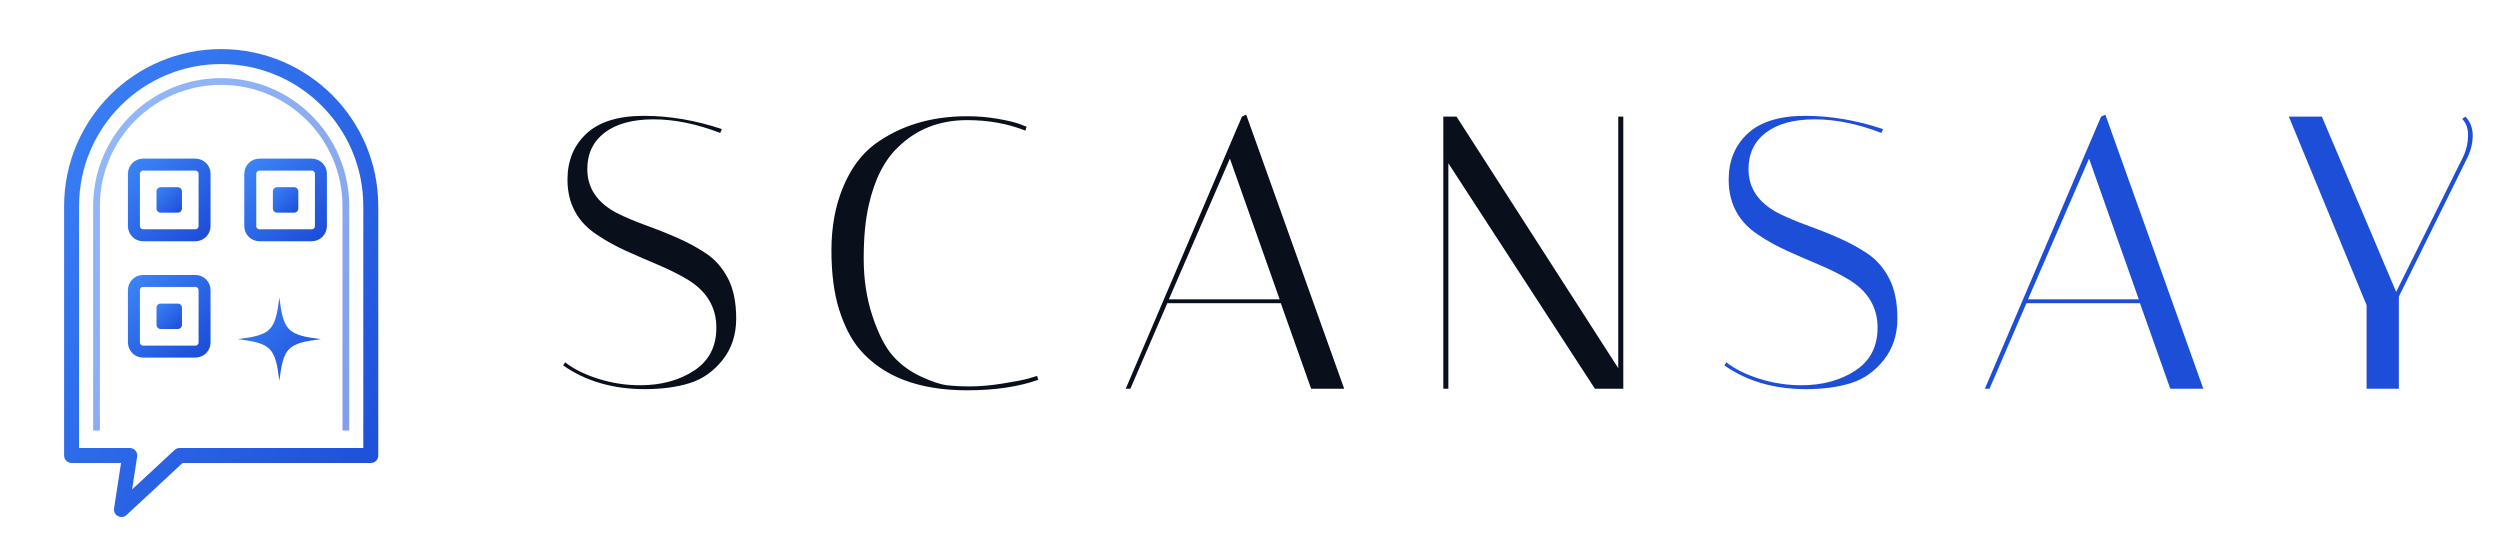
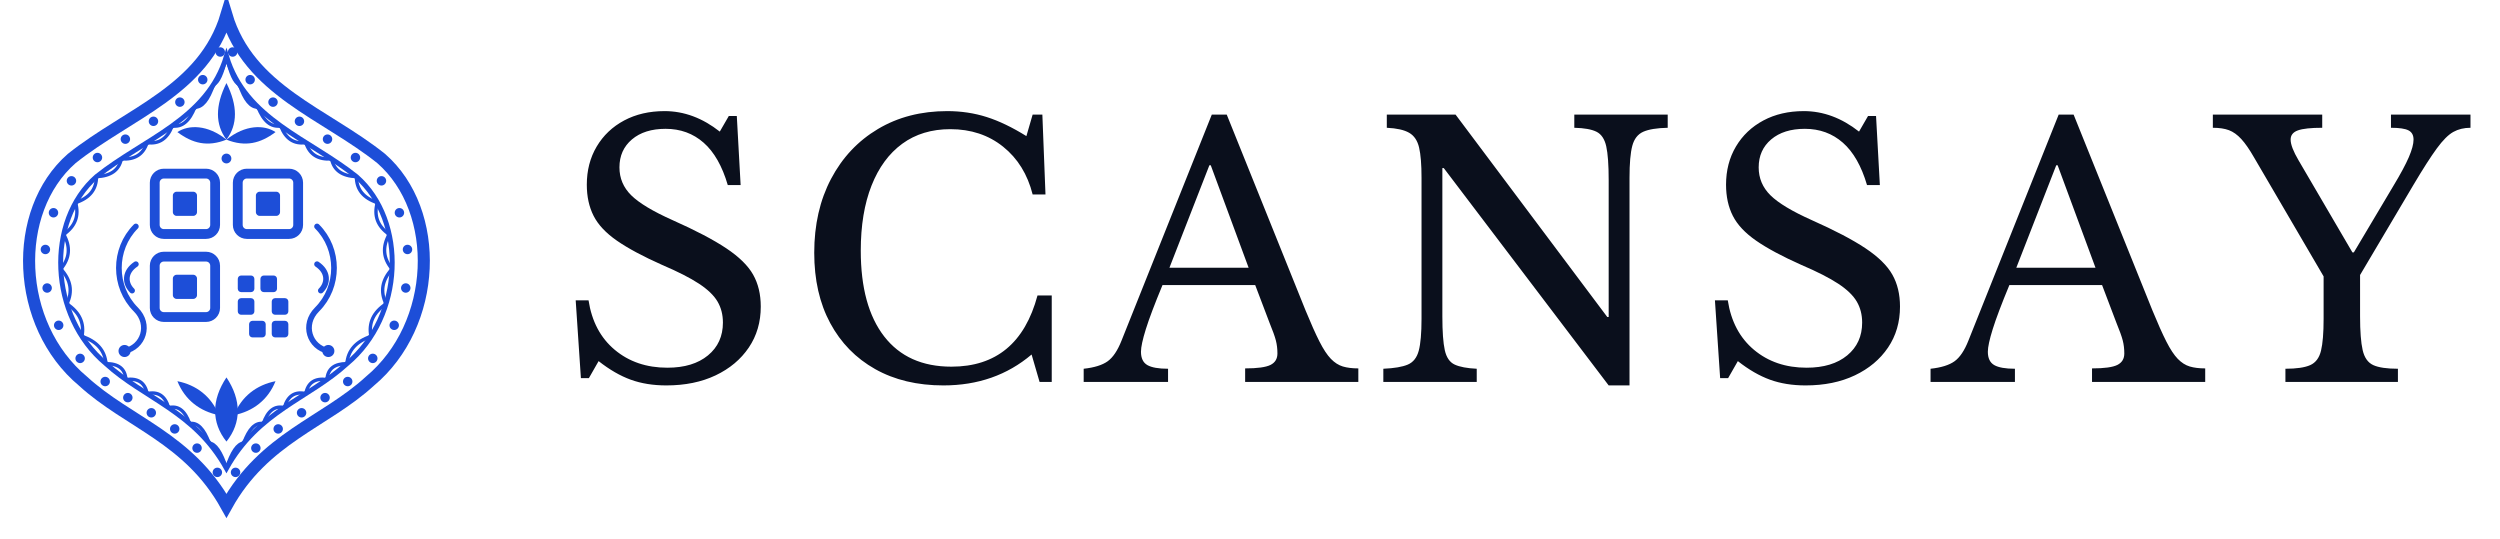
- <svg xmlns="http://www.w3.org/2000/svg" viewBox="0 0 373 80" width="373" height="80">
-   <defs>
-     <linearGradient id="sg" x1="0" y1="0" x2="1" y2="1">
-       <stop offset="0" stop-color="#3B82F6" />
-       <stop offset="1" stop-color="#1D4ED8" />
-     </linearGradient>
-   </defs>
-   <g transform="translate(2 1) scale(.62)">
-     <path d="M14 108 V48 A36 36 0 0 1 86 48 V108 H40 L26 121 L28 108 Z" fill="none" stroke="url(#sg)" stroke-width="3.6" stroke-linejoin="round" />
-     <path d="M20 102 V48 A30 30 0 0 1 80 48 V102" fill="none" stroke="url(#sg)" stroke-width="1.62" opacity=".55" />
-     <rect x="29" y="38" width="17" height="17" rx="2.2" fill="none" stroke="url(#sg)" stroke-width="2.88" />
-     <rect x="34.44" y="43.44" width="6.12" height="6.12" rx="1" fill="url(#sg)" />
-     <rect x="57" y="38" width="17" height="17" rx="2.2" fill="none" stroke="url(#sg)" stroke-width="2.88" />
-     <rect x="62.44" y="43.44" width="6.12" height="6.12" rx="1" fill="url(#sg)" />
-     <rect x="29" y="66" width="17" height="17" rx="2.2" fill="none" stroke="url(#sg)" stroke-width="2.88" />
-     <rect x="34.44" y="71.44" width="6.12" height="6.12" rx="1" fill="url(#sg)" />
-     <path d="M64 70 C65 78 66 79 74 80 C66 81 65 82 64 90 C63 82 62 81 54 80 C62 79 63 78 64 70 Z" fill="url(#sg)" />
+ <svg xmlns="http://www.w3.org/2000/svg" viewBox="0 0 288 62" width="288" height="62">
+   <g transform="translate(0 0) scale(0.4347826)">
+     <g fill="none" stroke="#1D4ED8">
+       <path d="M60.00 4.00 C66.00 24.00 86.00 30.00 101.00 42.00 C117.00 56.00 116.00 86.00 98.00 101.00 C86.00 112.00 70.00 116.00 60.00 134.00 C50.00 116.00 34.00 112.00 22.00 101.00 C4.00 86.00 3.00 56.00 19.00 42.00 C34.00 30.00 54.00 24.00 60.00 4.00 Z" stroke-width="3.2" />
+       <path d="M60.00 14.88 C65.04 31.68 81.84 36.72 94.44 46.80 C107.88 58.56 107.04 83.76 91.92 96.36 C81.84 105.60 68.40 108.96 60.00 124.08 C51.60 108.96 38.16 105.60 28.08 96.36 C12.96 83.76 12.12 58.56 25.56 46.80 C38.16 36.72 54.96 31.68 60.00 14.88 Z" stroke-width="1.3" />
+     </g>
+     <g fill="#1D4ED8">
+       <circle cx="61.64" cy="13.78" r="1.25" />
+       <circle cx="66.28" cy="21.11" r="1.25" />
+       <circle cx="72.34" cy="27.06" r="1.25" />
+       <circle cx="79.34" cy="32.14" r="1.25" />
+       <circle cx="86.78" cy="36.87" r="1.25" />
+       <circle cx="94.18" cy="41.74" r="1.25" />
+       <circle cx="101.07" cy="47.91" r="1.25" />
+       <circle cx="105.83" cy="56.37" r="1.25" />
+       <circle cx="107.97" cy="66.10" r="1.25" />
+       <circle cx="107.51" cy="76.31" r="1.25" />
+       <circle cx="104.45" cy="86.19" r="1.25" />
+       <circle cx="98.77" cy="94.96" r="1.25" />
+       <circle cx="92.13" cy="101.09" r="1.25" />
+       <circle cx="86.13" cy="105.36" r="1.25" />
+       <circle cx="79.91" cy="109.37" r="1.25" />
+       <circle cx="73.71" cy="113.65" r="1.25" />
+       <circle cx="67.79" cy="118.73" r="1.25" />
+       <circle cx="62.41" cy="125.16" r="1.25" />
+       <circle cx="57.59" cy="125.16" r="1.25" />
+       <circle cx="52.21" cy="118.73" r="1.25" />
+       <circle cx="46.29" cy="113.65" r="1.25" />
+       <circle cx="40.09" cy="109.37" r="1.25" />
+       <circle cx="33.87" cy="105.36" r="1.25" />
+       <circle cx="27.87" cy="101.09" r="1.25" />
+       <circle cx="21.23" cy="94.96" r="1.25" />
+       <circle cx="15.55" cy="86.19" r="1.25" />
+       <circle cx="12.49" cy="76.31" r="1.25" />
+       <circle cx="12.03" cy="66.10" r="1.25" />
+       <circle cx="14.17" cy="56.37" r="1.25" />
+       <circle cx="18.93" cy="47.91" r="1.25" />
+       <circle cx="25.82" cy="41.74" r="1.25" />
+       <circle cx="33.22" cy="36.87" r="1.25" />
+       <circle cx="40.66" cy="32.14" r="1.25" />
+       <circle cx="47.66" cy="27.06" r="1.25" />
+       <circle cx="53.72" cy="21.11" r="1.25" />
+       <circle cx="58.36" cy="13.78" r="1.25" />
+     </g>
+     <g fill="none" stroke="#1D4ED8" stroke-width=".9">
+       <path d="M60.00 14.88 Q61.61 21.83 63.43 22.38" />
+       <path d="M63.43 22.38 Q65.50 28.55 68.37 28.38" />
+       <path d="M68.37 28.38 Q70.52 33.96 74.39 33.36" />
+       <path d="M74.39 33.36 Q76.31 38.45 81.03 37.78" />
+       <path d="M81.03 37.78 Q82.51 42.48 87.86 42.10" />
+       <path d="M87.86 42.10 Q88.75 46.57 94.44 46.80" />
+       <path d="M94.44 46.80 Q94.44 51.86 99.97 53.68" />
+       <path d="M99.97 53.68 Q98.52 58.91 103.12 62.08" />
+       <path d="M103.12 62.08 Q100.33 67.06 103.89 71.27" />
+       <path d="M103.89 71.27 Q99.90 75.61 102.28 80.52" />
+       <path d="M102.28 80.52 Q97.24 83.86 98.29 89.13" />
+       <path d="M98.29 89.13 Q92.35 91.12 91.92 96.36" />
+       <path d="M91.92 96.36 Q86.91 96.32 86.64 100.57" />
+       <path d="M86.64 100.57 Q81.86 99.91 81.03 104.29" />
+       <path d="M81.03 104.29 Q76.68 103.33 75.33 108.02" />
+       <path d="M75.33 108.02 Q71.55 107.08 69.77 112.23" />
+       <path d="M69.77 112.23 Q66.65 111.67 64.58 117.42" />
+       <path d="M64.58 117.42 Q62.14 117.55 60.00 124.08" />
+       <path d="M60.00 124.08 Q57.86 117.55 55.42 117.42" />
+       <path d="M55.42 117.42 Q53.35 111.67 50.23 112.23" />
+       <path d="M50.23 112.23 Q48.45 107.08 44.67 108.02" />
+       <path d="M44.67 108.02 Q43.32 103.33 38.97 104.29" />
+       <path d="M38.97 104.29 Q38.14 99.91 33.36 100.57" />
+       <path d="M33.36 100.57 Q33.09 96.32 28.08 96.36" />
+       <path d="M28.08 96.36 Q27.65 91.12 21.71 89.13" />
+       <path d="M21.71 89.13 Q22.76 83.86 17.72 80.52" />
+       <path d="M17.72 80.52 Q20.10 75.61 16.11 71.27" />
+       <path d="M16.11 71.27 Q19.67 67.06 16.88 62.08" />
+       <path d="M16.88 62.08 Q21.48 58.91 20.03 53.68" />
+       <path d="M20.03 53.68 Q25.56 51.86 25.56 46.80" />
+       <path d="M25.56 46.80 Q31.25 46.57 32.14 42.10" />
+       <path d="M32.14 42.10 Q37.49 42.48 38.97 37.78" />
+       <path d="M38.97 37.78 Q43.69 38.45 45.62 33.36" />
+       <path d="M45.62 33.36 Q49.48 33.96 51.63 28.38" />
+       <path d="M51.63 28.38 Q54.50 28.55 56.57 22.38" />
+       <path d="M56.57 22.38 Q58.39 21.83 60.00 14.88" />
+     </g>
+     <g fill="none" stroke="#1D4ED8" stroke-width="1.5" stroke-linecap="round">
+       <path d="M36 60 C30 66 30 76 36 82 C40 86 38 92 33 93 M36 70 C33 72 33 75 35 77" />
+       <path d="M36 60 C30 66 30 76 36 82 C40 86 38 92 33 93 M36 70 C33 72 33 75 35 77" transform="translate(120 0) scale(-1 1)" />
+     </g>
+     <g fill="#1D4ED8">
+       <circle cx="33" cy="93" r="1.6" />
+       <circle cx="87" cy="93" r="1.6" />
+       <circle cx="60" cy="42" r="1.3" />
+     </g>
+     <path d="M60 22 C63 28 63 33 60 37 C57 33 57 28 60 22 Z" fill="#1D4ED8" />
+     <path d="M60 37 C55 33 50 33 47 35 C51 38 55 39 60 37 Z M60 37 C65 33 70 33 73 35 C69 38 65 39 60 37 Z" fill="#1D4ED8" />
+     <path d="M60 100 C56 106 56 112 60 117 C64 112 64 106 60 100 Z" fill="#1D4ED8" />
+     <path d="M47 101 C52 102 56 105 58 110 C53 109 49 106 47 101 Z M73 101 C68 102 64 105 62 110 C67 109 71 106 73 101 Z" fill="#1D4ED8" />
+     <rect x="41" y="46" width="16" height="16" rx="2.4" fill="none" stroke="#1D4ED8" stroke-width="2.6" />
+     <rect x="45.8" y="50.8" width="6.4" height="6.4" rx="1" fill="#1D4ED8" />
+     <rect x="63" y="46" width="16" height="16" rx="2.4" fill="none" stroke="#1D4ED8" stroke-width="2.6" />
+     <rect x="67.8" y="50.8" width="6.4" height="6.4" rx="1" fill="#1D4ED8" />
+     <rect x="41" y="68" width="16" height="16" rx="2.4" fill="none" stroke="#1D4ED8" stroke-width="2.6" />
+     <rect x="45.8" y="72.8" width="6.4" height="6.4" rx="1" fill="#1D4ED8" />
+     <rect x="63" y="73" width="4.4" height="4.4" rx=".9" fill="#1D4ED8" />
+     <rect x="69" y="73" width="4.4" height="4.4" rx=".9" fill="#1D4ED8" />
+     <rect x="63" y="79" width="4.4" height="4.4" rx=".9" fill="#1D4ED8" />
+     <rect x="72" y="85" width="4.4" height="4.4" rx=".9" fill="#1D4ED8" />
+     <rect x="66" y="85" width="4.4" height="4.4" rx=".9" fill="#1D4ED8" />
+     <rect x="72" y="79" width="4.4" height="4.4" rx=".9" fill="#1D4ED8" />
  </g>
-   <g transform="translate(82.00 58)">
-     <path d="M25.462 -38.164Q20.184 -40.194 15.515 -40.194Q10.846 -40.194 8.236 -38.222Q5.626 -36.25 5.626 -32.77Q5.626 -28.536 10.034 -26.216Q12.006 -25.23 14.355 -24.389Q16.704 -23.548 19.082 -22.504Q21.46 -21.46 23.432 -20.126Q25.404 -18.792 26.622 -16.443Q27.84 -14.094 27.84 -10.469Q27.84 -6.844 25.81 -4.292Q23.78 -1.74 20.909 -0.841Q18.038 0.058 14.21 0.058Q7.076 0.058 2.03 -3.48L2.32 -3.944Q4.234 -2.436 7.279 -1.479Q10.324 -0.522 13.514 -0.522Q18.212 -0.522 21.547 -2.697Q24.882 -4.872 24.882 -9.106Q24.882 -13.746 20.474 -16.356Q18.502 -17.516 16.153 -18.502Q13.804 -19.488 11.426 -20.561Q9.048 -21.634 7.076 -22.968Q2.668 -25.868 2.668 -31.204Q2.668 -35.438 5.51 -38.077Q8.352 -40.716 14.065 -40.716Q19.778 -40.716 25.694 -38.744Z M62.292 0.232Q51.446 0.232 46.226 -5.916Q44.37 -8.12 43.21 -11.774Q42.05 -15.428 42.05 -20.648Q42.05 -25.868 43.761 -30.015Q45.472 -34.162 48.43 -36.424Q54.172 -40.658 62.292 -40.658Q64.612 -40.658 66.816 -40.281Q69.02 -39.904 70.122 -39.498L71.166 -39.092L70.992 -38.512Q67.048 -40.078 62.292 -40.078Q56.144 -40.078 52.026 -36.076Q48.894 -33.118 47.618 -27.376Q46.864 -24.128 46.864 -19.43Q46.864 -14.732 48.198 -10.759Q49.532 -6.786 51.243 -4.872Q52.954 -2.958 55.39 -1.827Q57.826 -0.696 59.276 -0.522Q60.726 -0.348 62.785 -0.348Q64.844 -0.348 67.454 -0.754Q70.064 -1.16 71.398 -1.508L72.732 -1.914L72.906 -1.334Q68.498 0.232 62.292 0.232Z M86.652 0.0H85.956L103.298 -40.6L103.936 -40.89L118.552 0.0H113.622L109.098 -12.76H92.162ZM101.5 -34.336 92.394 -13.34H108.924Z M134.096 0.0H133.342V-40.6H135.314L159.442 -3.074V-40.6H160.196V0.0H155.962L134.096 -33.64Z" fill="#0A0F1C" />
-     <g transform="translate(173.25 0)">
-       <path d="M25.462 -38.164Q20.184 -40.194 15.515 -40.194Q10.846 -40.194 8.236 -38.222Q5.626 -36.25 5.626 -32.77Q5.626 -28.536 10.034 -26.216Q12.006 -25.23 14.355 -24.389Q16.704 -23.548 19.082 -22.504Q21.46 -21.46 23.432 -20.126Q25.404 -18.792 26.622 -16.443Q27.84 -14.094 27.84 -10.469Q27.84 -6.844 25.81 -4.292Q23.78 -1.74 20.909 -0.841Q18.038 0.058 14.21 0.058Q7.076 0.058 2.03 -3.48L2.32 -3.944Q4.234 -2.436 7.279 -1.479Q10.324 -0.522 13.514 -0.522Q18.212 -0.522 21.547 -2.697Q24.882 -4.872 24.882 -9.106Q24.882 -13.746 20.474 -16.356Q18.502 -17.516 16.153 -18.502Q13.804 -19.488 11.426 -20.561Q9.048 -21.634 7.076 -22.968Q2.668 -25.868 2.668 -31.204Q2.668 -35.438 5.51 -38.077Q8.352 -40.716 14.065 -40.716Q19.778 -40.716 25.694 -38.744Z M41.586 0.0H40.89L58.232 -40.6L58.87 -40.89L73.486 0.0H68.556L64.032 -12.76H47.096ZM56.434 -34.336 47.328 -13.34H63.858Z M112.578 -40.6Q113.68 -39.498 113.68 -37.758Q113.68 -36.308 113.042 -34.8L102.66 -13.746V0.0H97.846V-12.47L86.246 -40.6H91.176L102.254 -14.442L112.346 -34.8Q112.984 -36.25 112.984 -37.816Q112.984 -39.382 112.114 -40.252Z" fill="#1D4ED8" />
-     </g>
+   <g transform="translate(64 44)">
+     <path d="M2.92 -0.44 2.32 -9.4H3.8Q4.36 -5.76 6.82 -3.7Q9.28 -1.64 12.88 -1.64Q15.84 -1.64 17.56 -3.06Q19.28 -4.48 19.28 -6.84Q19.28 -8.2 18.66 -9.26Q18.04 -10.32 16.52 -11.32Q15.0 -12.32 12.28 -13.48Q8.96 -14.96 7.06 -16.28Q5.16 -17.6 4.38 -19.14Q3.6 -20.68 3.6 -22.72Q3.6 -25.2 4.74 -27.12Q5.88 -29.04 7.9 -30.12Q9.92 -31.2 12.56 -31.2Q15.92 -31.2 18.92 -28.84L19.96 -30.64H20.88L21.32 -22.68H19.84Q18.88 -25.96 17.06 -27.56Q15.24 -29.16 12.68 -29.16Q10.24 -29.16 8.8 -27.94Q7.36 -26.72 7.36 -24.72Q7.36 -22.84 8.72 -21.5Q10.08 -20.16 13.48 -18.64Q17.44 -16.88 19.66 -15.4Q21.88 -13.92 22.76 -12.36Q23.64 -10.8 23.64 -8.68Q23.64 -6.0 22.26 -3.96Q20.88 -1.92 18.44 -0.76Q16.0 0.4 12.76 0.4Q10.48 0.4 8.66 -0.26Q6.84 -0.92 4.96 -2.4L3.84 -0.44Z M54.24 -28.32 54.96 -30.8H56.08L56.44 -21.6H54.96Q54.08 -25.08 51.56 -27.1Q49.04 -29.12 45.48 -29.12Q42.24 -29.12 39.94 -27.44Q37.64 -25.76 36.4 -22.62Q35.16 -19.48 35.16 -15.12Q35.16 -8.72 37.86 -5.24Q40.56 -1.76 45.6 -1.76Q53.32 -1.76 55.52 -9.96H57.16V0.0H55.76L54.84 -3.16Q50.64 0.4 44.68 0.4Q40.16 0.4 36.82 -1.48Q33.48 -3.36 31.64 -6.78Q29.8 -10.2 29.8 -14.88Q29.8 -19.72 31.74 -23.4Q33.68 -27.08 37.14 -29.14Q40.6 -31.2 45.12 -31.2Q47.52 -31.2 49.66 -30.52Q51.8 -29.84 54.24 -28.32Z M60.84 0.0V-1.52Q62.68 -1.72 63.6 -2.38Q64.52 -3.04 65.2 -4.76L75.6 -30.8H77.32L86.4 -8.24Q87.32 -6.0 88.0 -4.66Q88.68 -3.32 89.32 -2.66Q89.96 -2.0 90.7 -1.78Q91.44 -1.56 92.48 -1.56V0.0H79.44V-1.56Q81.56 -1.56 82.36 -1.96Q83.16 -2.36 83.16 -3.28Q83.16 -4.08 82.98 -4.78Q82.8 -5.48 82.24 -6.84L80.6 -11.16H69.92Q68.56 -7.88 68.0 -6.08Q67.44 -4.28 67.44 -3.48Q67.44 -2.36 68.18 -1.94Q68.92 -1.52 70.56 -1.52V0.0ZM70.72 -13.16H79.84L75.48 -24.96H75.32Z M121.32 0.4 102.32 -24.64H102.16V-7.56Q102.16 -4.92 102.44 -3.66Q102.72 -2.4 103.58 -2.0Q104.44 -1.6 106.12 -1.52V0.0H95.36V-1.52Q97.24 -1.6 98.18 -2.0Q99.12 -2.4 99.44 -3.6Q99.76 -4.8 99.76 -7.28V-23.52Q99.76 -25.8 99.48 -27.0Q99.2 -28.2 98.34 -28.7Q97.48 -29.2 95.76 -29.28V-30.8H103.68L121.16 -7.48H121.32V-23.24Q121.32 -25.88 121.04 -27.14Q120.76 -28.4 119.92 -28.82Q119.08 -29.24 117.36 -29.28V-30.8H128.12V-29.28Q126.24 -29.24 125.3 -28.82Q124.36 -28.4 124.04 -27.2Q123.72 -26.0 123.72 -23.52V0.4Z M134.16 -0.44 133.56 -9.4H135.04Q135.6 -5.76 138.06 -3.7Q140.52 -1.64 144.12 -1.64Q147.08 -1.64 148.8 -3.06Q150.52 -4.48 150.52 -6.84Q150.52 -8.2 149.9 -9.26Q149.28 -10.32 147.76 -11.32Q146.24 -12.32 143.52 -13.48Q140.2 -14.96 138.3 -16.28Q136.4 -17.6 135.62 -19.14Q134.84 -20.68 134.84 -22.72Q134.84 -25.2 135.98 -27.12Q137.12 -29.04 139.14 -30.12Q141.16 -31.2 143.8 -31.2Q147.16 -31.2 150.16 -28.84L151.2 -30.64H152.12L152.56 -22.68H151.08Q150.12 -25.96 148.3 -27.56Q146.48 -29.16 143.92 -29.16Q141.48 -29.16 140.04 -27.94Q138.6 -26.72 138.6 -24.72Q138.6 -22.84 139.96 -21.5Q141.32 -20.16 144.72 -18.64Q148.68 -16.88 150.9 -15.4Q153.12 -13.92 154.0 -12.36Q154.88 -10.8 154.88 -8.68Q154.88 -6.0 153.5 -3.96Q152.12 -1.92 149.68 -0.76Q147.24 0.4 144.0 0.4Q141.72 0.4 139.9 -0.26Q138.08 -0.92 136.2 -2.4L135.08 -0.44Z M158.4 0.0V-1.52Q160.24 -1.72 161.16 -2.38Q162.08 -3.04 162.76 -4.76L173.16 -30.8H174.88L183.96 -8.24Q184.88 -6.0 185.56 -4.66Q186.24 -3.32 186.88 -2.66Q187.52 -2.0 188.26 -1.78Q189.0 -1.56 190.04 -1.56V0.0H177.0V-1.56Q179.12 -1.56 179.92 -1.96Q180.72 -2.36 180.72 -3.28Q180.72 -4.08 180.54 -4.78Q180.36 -5.48 179.8 -6.84L178.16 -11.16H167.48Q166.12 -7.88 165.56 -6.08Q165 -4.28 165 -3.48Q165 -2.36 165.74 -1.94Q166.48 -1.52 168.12 -1.52V0.0ZM168.28 -13.16H177.4L173.04 -24.96H172.88Z M195.68 -25.84Q194.88 -27.24 194.2 -27.98Q193.52 -28.72 192.78 -29.0Q192.04 -29.28 190.92 -29.28V-30.8H203.52V-29.28Q201.56 -29.28 200.72 -28.98Q199.88 -28.68 199.88 -27.92Q199.88 -27.08 200.8 -25.52L207.0 -14.92H207.16L211.68 -22.52Q212.96 -24.64 213.5 -25.9Q214.04 -27.16 214.04 -27.92Q214.04 -28.68 213.46 -28.98Q212.88 -29.28 211.44 -29.28V-30.8H220.6V-29.28Q219.48 -29.28 218.62 -28.8Q217.76 -28.32 216.72 -26.9Q215.68 -25.48 214.04 -22.72L207.88 -12.32V-7.56Q207.88 -4.96 208.18 -3.66Q208.48 -2.36 209.4 -1.94Q210.32 -1.52 212.24 -1.52V0.0H199.28V-1.52Q201.2 -1.52 202.14 -1.94Q203.08 -2.36 203.38 -3.6Q203.68 -4.84 203.68 -7.28V-12.16Z" fill="#0A0F1C" />
  </g>
</svg>
